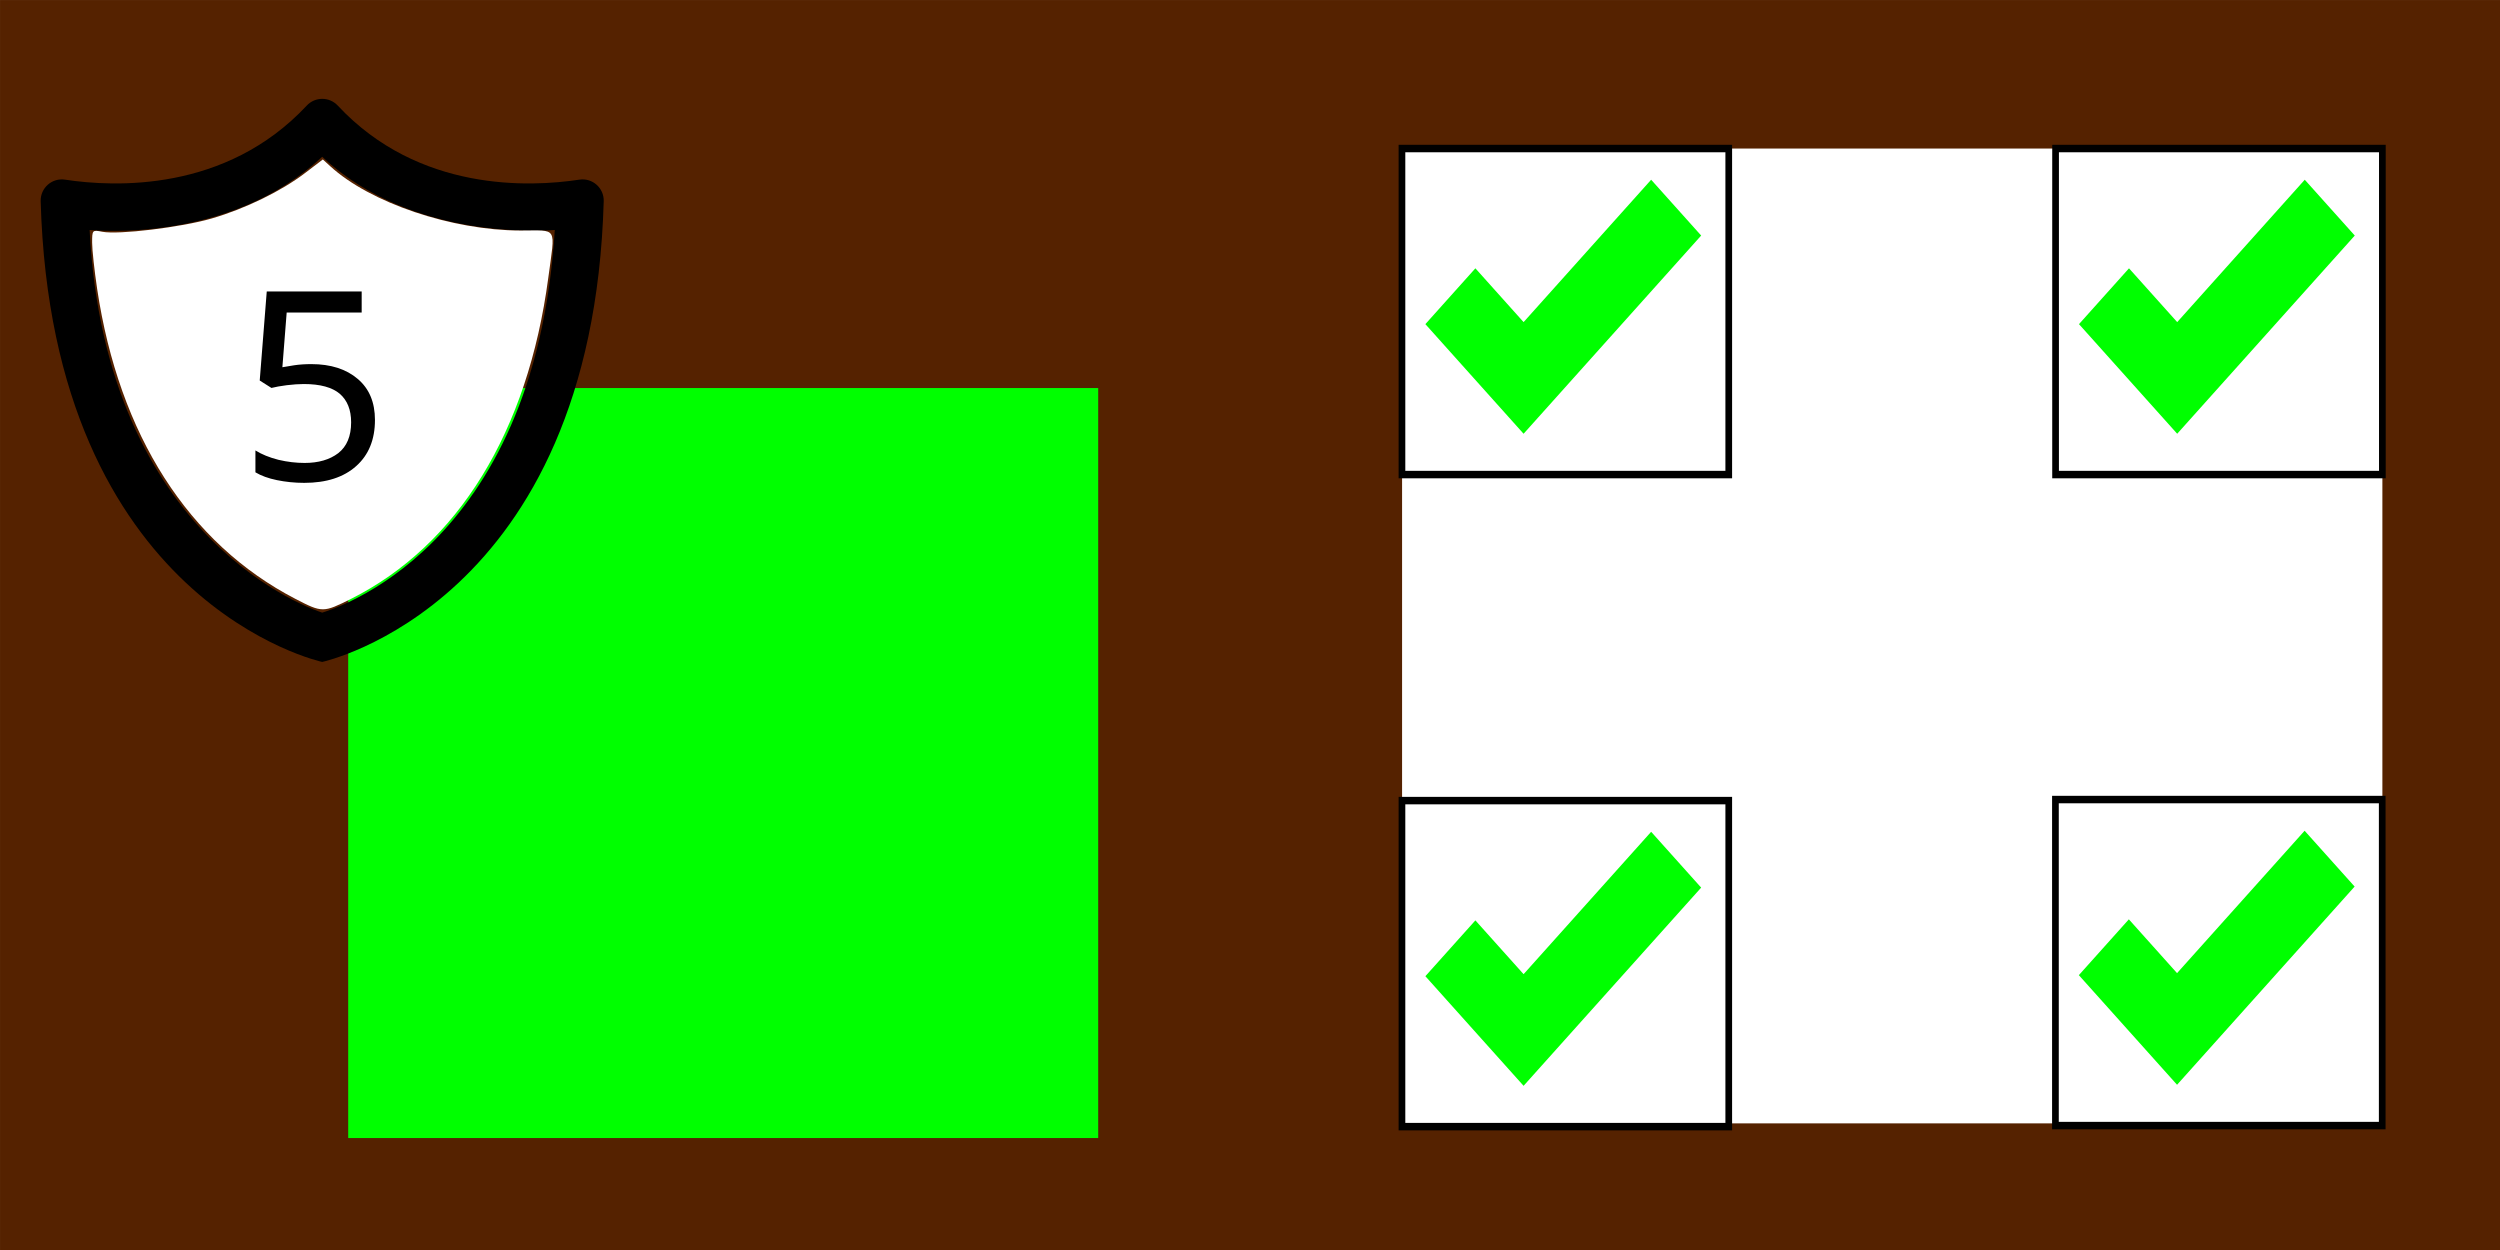
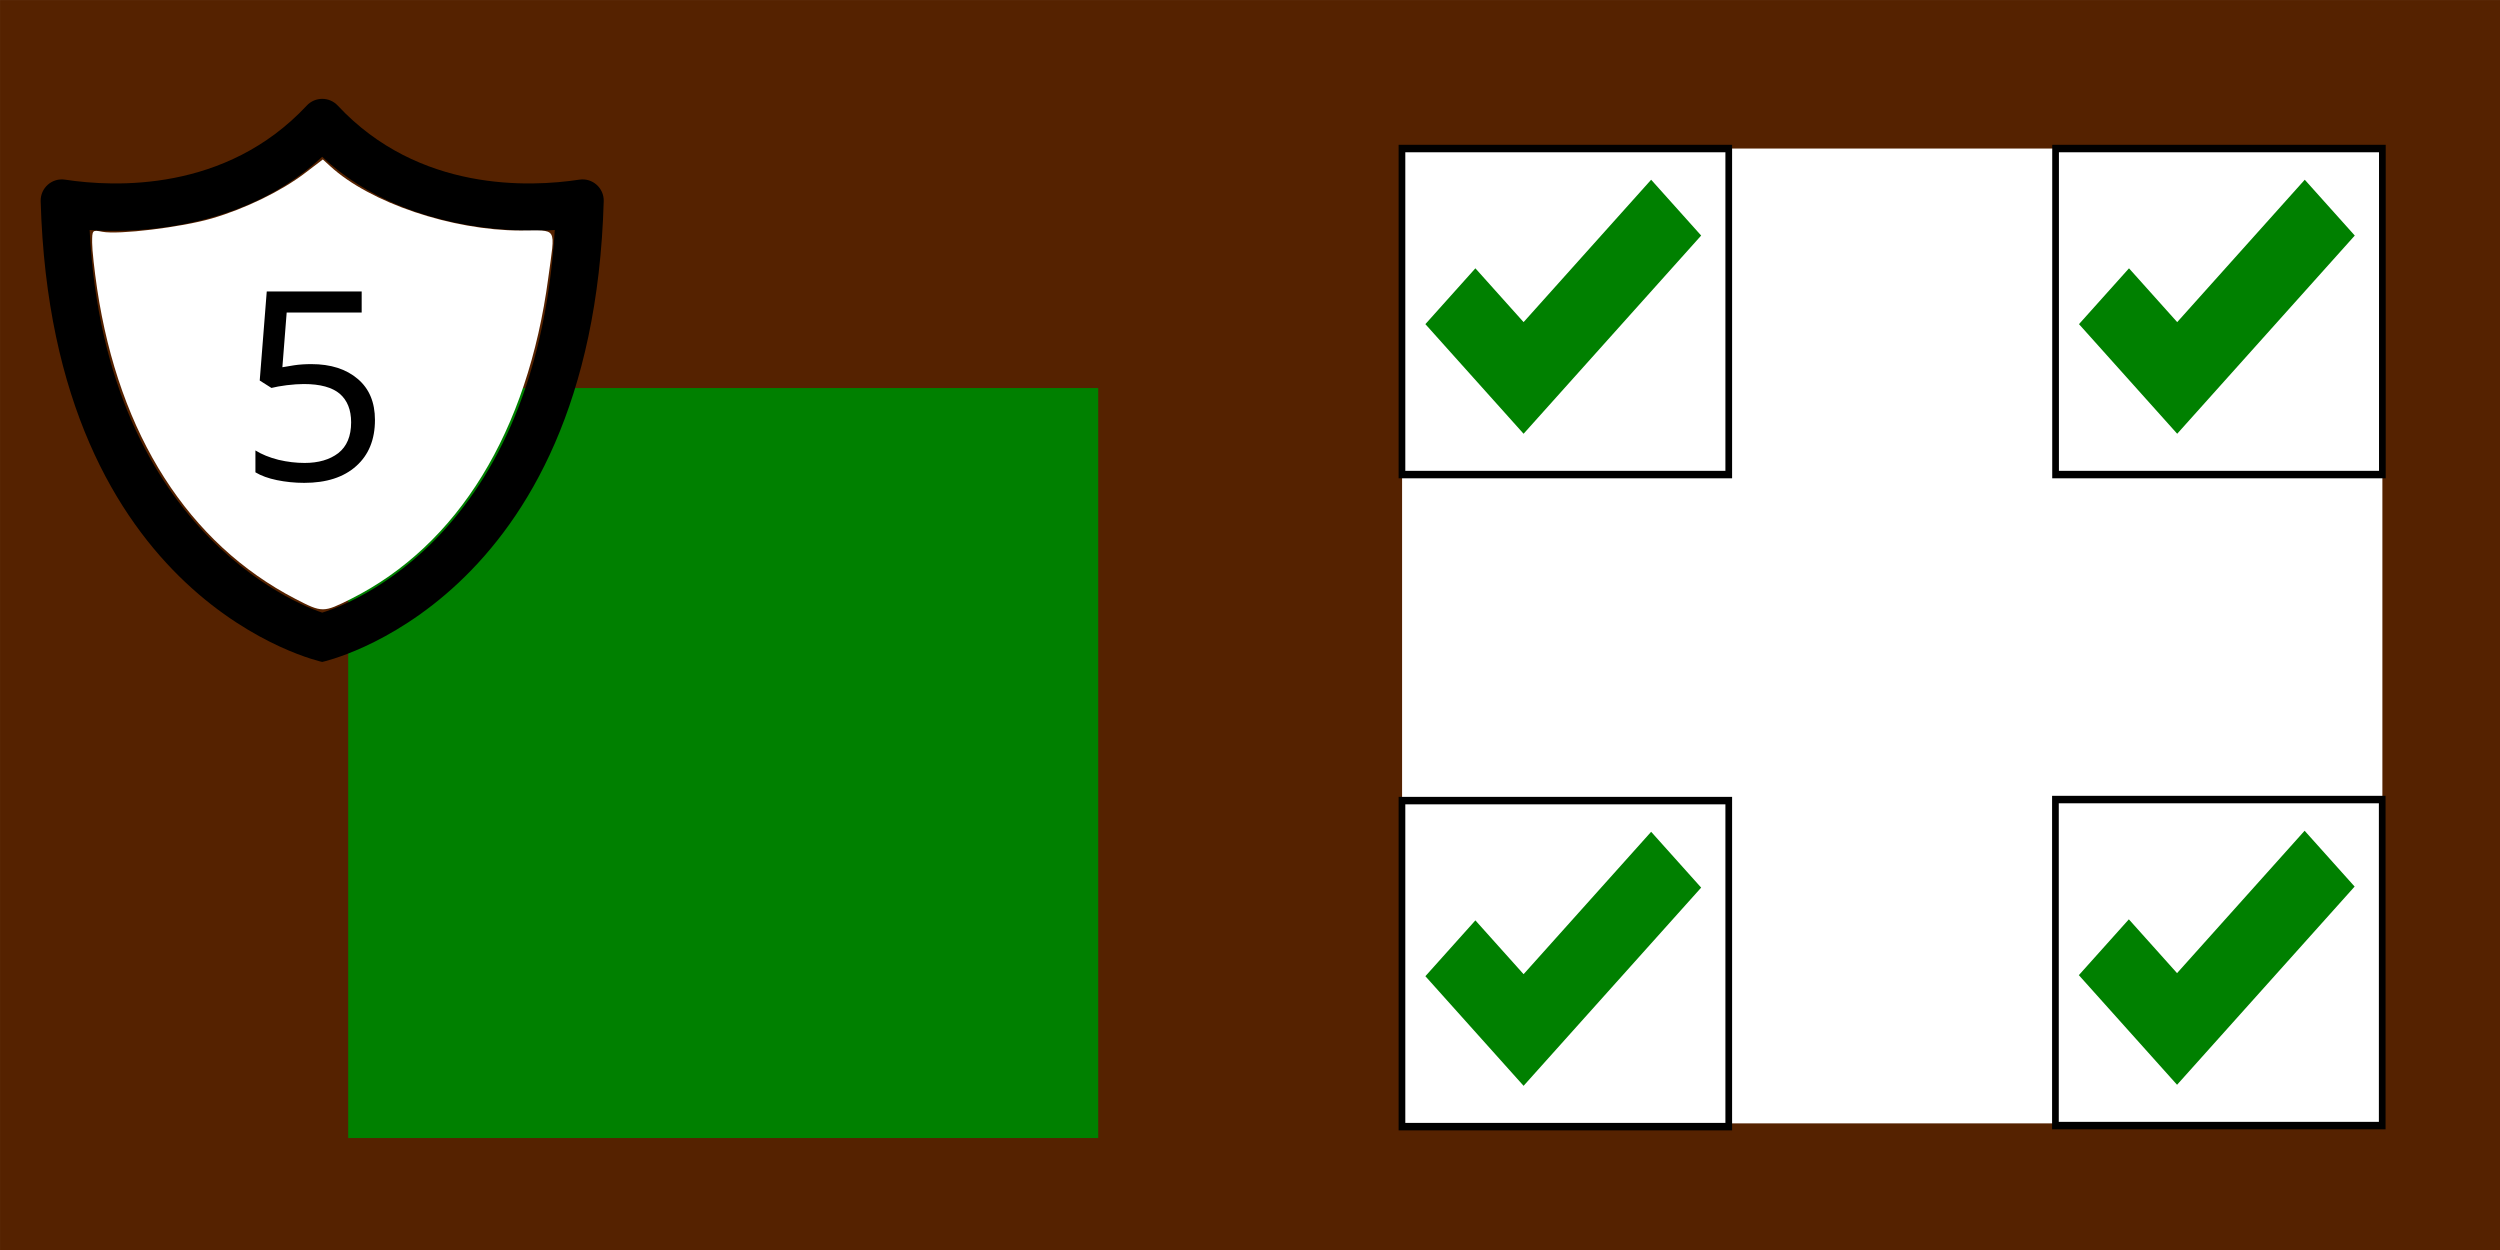
<svg xmlns="http://www.w3.org/2000/svg" viewBox="0 0 100 50" version="1.1" id="svg8">
  <defs id="defs2" />
  <g id="layer1" transform="translate(-15.76167,-6.75917)">
    <g id="g31" transform="matrix(1.403254,0,0,2.041733,-41.71221,-146.0861)" style="fill:#552200">
      <rect style="fill:#552200;stroke-width:0.188" id="rect26" width="71.263" height="24.489" x="40.958" y="74.861" />
    </g>
    <rect style="fill:#ffffff;stroke-width:0.259" id="rect964" width="39.212" height="38.993" x="71.845" y="12.701" />
    <g id="g645-5" transform="matrix(1.168369,0,0,1.304125,20.86068,-6.558536)">
      <g id="g4177">
        <rect style="fill:#ffffff;stroke:#000000;stroke-width:0.229;stroke-miterlimit:4;stroke-dasharray:none;stroke-opacity:1" id="rect321-6-0" width="11.188" height="10" x="43.633" y="34.768" />
        <g id="g4169">
          <g id="g4163">
            <g id="g581-36" style="fill:#00ff00" transform="matrix(0.01905787,0,0,0.01905787,44.43452,34.89956)">
-               <g id="g579-1" style="fill:#00ff00">
-                 <polygon points="405.584,43.295 176.428,272.452 89.84,185.865 0,275.706 86.588,362.293 176.428,452.131 266.266,362.293 495.426,133.133 " id="polygon577-0" style="fill:#00ff00" />
+               <g id="g579-1" style="fill:#008000">
+                 <polygon points="405.584,43.295 176.428,272.452 89.84,185.865 0,275.706 86.588,362.293 176.428,452.131 266.266,362.293 495.426,133.133 " id="polygon577-0" style="fill:#008000" />
              </g>
            </g>
          </g>
        </g>
      </g>
    </g>
    <g id="g645-5-4" transform="matrix(1.168369,0,0,1.304125,20.86068,-32.64103)">
      <g id="g4177-7">
        <rect style="fill:#ffffff;stroke:#000000;stroke-width:0.229;stroke-miterlimit:4;stroke-dasharray:none;stroke-opacity:1" id="rect321-6-0-6" width="11.188" height="10" x="43.633" y="34.768" />
        <g id="g4169-31">
          <g id="g4163-7">
-             <g id="g581-36-5" style="fill:#00ff00" transform="matrix(0.01905787,0,0,0.01905787,44.43452,34.89956)">
-               <g id="g579-1-9" style="fill:#00ff00">
-                 <polygon points="86.588,362.293 176.428,452.131 266.266,362.293 495.426,133.133 405.584,43.295 176.428,272.452 89.84,185.865 0,275.706 " id="polygon577-0-6" style="fill:#00ff00" />
+             <g id="g581-36-5" style="fill:#008000" transform="matrix(0.01905787,0,0,0.01905787,44.43452,34.89956)">
+               <g id="g579-1-9" style="fill:#008000">
+                 <polygon points="86.588,362.293 176.428,452.131 266.266,362.293 495.426,133.133 405.584,43.295 176.428,272.452 89.84,185.865 0,275.706 " id="polygon577-0-6" style="fill:#008000" />
              </g>
            </g>
          </g>
        </g>
      </g>
    </g>
    <g id="g645-5-4-8" transform="matrix(1.168369,0,0,1.304125,47.00515,-32.64103)">
      <g id="g4177-7-5">
        <rect style="fill:#ffffff;stroke:#000000;stroke-width:0.229;stroke-miterlimit:4;stroke-dasharray:none;stroke-opacity:1" id="rect321-6-0-6-9" width="11.188" height="10" x="43.633" y="34.768" />
        <g id="g4169-31-7">
          <g id="g4163-7-53">
-             <g id="g581-36-5-8" style="fill:#00ff00" transform="matrix(0.01905787,0,0,0.01905787,44.43452,34.89956)">
-               <g id="g579-1-9-8" style="fill:#00ff00">
-                 <polygon points="89.84,185.865 0,275.706 86.588,362.293 176.428,452.131 266.266,362.293 495.426,133.133 405.584,43.295 176.428,272.452 " id="polygon577-0-6-3" style="fill:#00ff00" />
+             <g id="g581-36-5-8" style="fill:#008000" transform="matrix(0.01905787,0,0,0.01905787,44.43452,34.89956)">
+               <g id="g579-1-9-8" style="fill:#008000">
+                 <polygon points="89.84,185.865 0,275.706 86.588,362.293 176.428,452.131 266.266,362.293 495.426,133.133 405.584,43.295 176.428,272.452 " id="polygon577-0-6-3" style="fill:#008000" />
              </g>
            </g>
          </g>
        </g>
      </g>
    </g>
    <g id="g645-5-4-6" transform="matrix(1.168369,0,0,1.304125,46.99947,-6.600433)">
      <g id="g4177-7-0">
        <rect style="fill:#ffffff;stroke:#000000;stroke-width:0.229;stroke-miterlimit:4;stroke-dasharray:none;stroke-opacity:1" id="rect321-6-0-6-4" width="11.188" height="10" x="43.633" y="34.768" />
        <g id="g4169-31-88">
          <g id="g4163-7-8">
-             <g id="g581-36-5-9" style="fill:#00ff00" transform="matrix(0.01905787,0,0,0.01905787,44.43452,34.89956)">
-               <g id="g579-1-9-7" style="fill:#00ff00">
-                 <polygon points="176.428,272.452 89.84,185.865 0,275.706 86.588,362.293 176.428,452.131 266.266,362.293 495.426,133.133 405.584,43.295 " id="polygon577-0-6-7" style="fill:#00ff00" />
+             <g id="g581-36-5-9" style="fill:#008000" transform="matrix(0.01905787,0,0,0.01905787,44.43452,34.89956)">
+               <g id="g579-1-9-7" style="fill:#008000">
+                 <polygon points="176.428,272.452 89.84,185.865 0,275.706 86.588,362.293 176.428,452.131 266.266,362.293 495.426,133.133 405.584,43.295 " id="polygon577-0-6-7" style="fill:#008000" />
              </g>
            </g>
          </g>
        </g>
      </g>
    </g>
-     <rect style="fill:#00ff00;stroke-width:0.265" id="rect970" width="30" height="30" x="29.69" y="22.281" />
+     <rect style="fill:#008000;stroke-width:0.265" id="rect970" width="30" height="30" x="29.69" y="22.281" />
    <g id="g1516" transform="translate(-1.040828,-9.250455)">
      <g id="g71" transform="translate(1.060025,4.298518)">
        <g id="g419" transform="matrix(0.04596369,0,0,0.04596369,16.86357,15.1608)">
          <g id="g417">
            <path d="m 256,458.1 c -5.9,-2 -188.4,-60.9 -202.4,-333 7,0.5 122.3,11.2 202.4,-63.7 78.9,73.8 195.4,64.1 202.4,63.7 -17.2,280.2 -196.5,331 -202.4,333 z M 479.7,81.3 C 437,87.8 340,92.3 269.6,16.9 262.3,9 249.8,9 242.5,16.9 172,92.3 75,87.8 32.3,81.3 20.9,79.5 10.7,88.5 11,100 c 9.9,350.5 245,401 245,401 0,0 235.1,-50.4 245,-401 0.3,-11.5 -9.9,-20.5 -21.3,-18.7 z" id="path415" />
          </g>
        </g>
        <path style="fill:#ffffff;stroke-width:0.134" d="m 27.561,35.667 c -4.275,-2.214 -7.056,-6.559 -7.932,-12.395 -0.11,-0.735 -0.201,-1.569 -0.201,-1.854 -7.68e-4,-0.505 0.009,-0.516 0.403,-0.437 0.64,0.128 3.158,-0.176 4.374,-0.529 1.342,-0.389 2.789,-1.094 3.745,-1.824 l 0.706,-0.539 0.297,0.272 c 1.594,1.462 4.869,2.568 7.613,2.571 1.509,0.002 1.388,-0.206 1.108,1.891 -0.819,6.15 -3.611,10.694 -7.89,12.842 -1.109,0.557 -1.152,0.557 -2.223,0.002 z" id="path476" />
      </g>
      <text xml:space="preserve" style="font-style:normal;font-weight:normal;font-size:10.583px;line-height:1.25;font-family:sans-serif;fill:#000000;fill-opacity:1;stroke:none;stroke-width:0.265" x="26.349" y="35.216" id="text962">
        <tspan id="tspan960" x="26.349" y="35.216" style="stroke-width:0.265">5</tspan>
      </text>
    </g>
    <g id="g1223" transform="matrix(0.05847065,0,0,0.05847065,32.2487,25.34699)" />
    <g id="g1221" transform="matrix(0.05847065,0,0,0.05847065,32.2487,25.34699)" />
    <g id="g1219" transform="matrix(0.05847065,0,0,0.05847065,32.2487,25.34699)" />
    <g id="g1217" transform="matrix(0.05847065,0,0,0.05847065,32.2487,25.34699)" />
    <g id="g1215" transform="matrix(0.05847065,0,0,0.05847065,32.2487,25.34699)" />
    <g id="g1213" transform="matrix(0.05847065,0,0,0.05847065,32.2487,25.34699)" />
    <g id="g1211" transform="matrix(0.05847065,0,0,0.05847065,32.2487,25.34699)" />
    <g id="g1209" transform="matrix(0.05847065,0,0,0.05847065,32.2487,25.34699)" />
    <g id="g1207" transform="matrix(0.05847065,0,0,0.05847065,32.2487,25.34699)" />
    <g id="g1205" transform="matrix(0.05847065,0,0,0.05847065,32.2487,25.34699)" />
    <g id="g1203" transform="matrix(0.05847065,0,0,0.05847065,32.2487,25.34699)" />
    <g id="g1201" transform="matrix(0.05847065,0,0,0.05847065,32.2487,25.34699)" />
    <g id="g1199" transform="matrix(0.05847065,0,0,0.05847065,32.2487,25.34699)" />
    <g id="g1197" transform="matrix(0.05847065,0,0,0.05847065,32.2487,25.34699)" />
    <g id="g1195" transform="matrix(0.05847065,0,0,0.05847065,32.2487,25.34699)" />
    <g id="g1615" transform="matrix(0.02004772,0,0,0.02004772,88.6036,34.64285)" />
    <g id="g1617" transform="matrix(0.02004772,0,0,0.02004772,88.6036,34.64285)" />
    <g id="g1619" transform="matrix(0.02004772,0,0,0.02004772,88.6036,34.64285)" />
    <g id="g1621" transform="matrix(0.02004772,0,0,0.02004772,88.6036,34.64285)" />
    <g id="g1623" transform="matrix(0.02004772,0,0,0.02004772,88.6036,34.64285)" />
    <g id="g1625" transform="matrix(0.02004772,0,0,0.02004772,88.6036,34.64285)" />
    <g id="g1627" transform="matrix(0.02004772,0,0,0.02004772,88.6036,34.64285)" />
    <g id="g1629" transform="matrix(0.02004772,0,0,0.02004772,88.6036,34.64285)" />
    <g id="g1631" transform="matrix(0.02004772,0,0,0.02004772,88.6036,34.64285)" />
    <g id="g1633" transform="matrix(0.02004772,0,0,0.02004772,88.6036,34.64285)" />
    <g id="g1635" transform="matrix(0.02004772,0,0,0.02004772,88.6036,34.64285)" />
    <g id="g1637" transform="matrix(0.02004772,0,0,0.02004772,88.6036,34.64285)" />
    <g id="g1639" transform="matrix(0.02004772,0,0,0.02004772,88.6036,34.64285)" />
    <g id="g1641" transform="matrix(0.02004772,0,0,0.02004772,88.6036,34.64285)" />
    <g id="g1643" transform="matrix(0.02004772,0,0,0.02004772,88.6036,34.64285)" />
  </g>
</svg>
